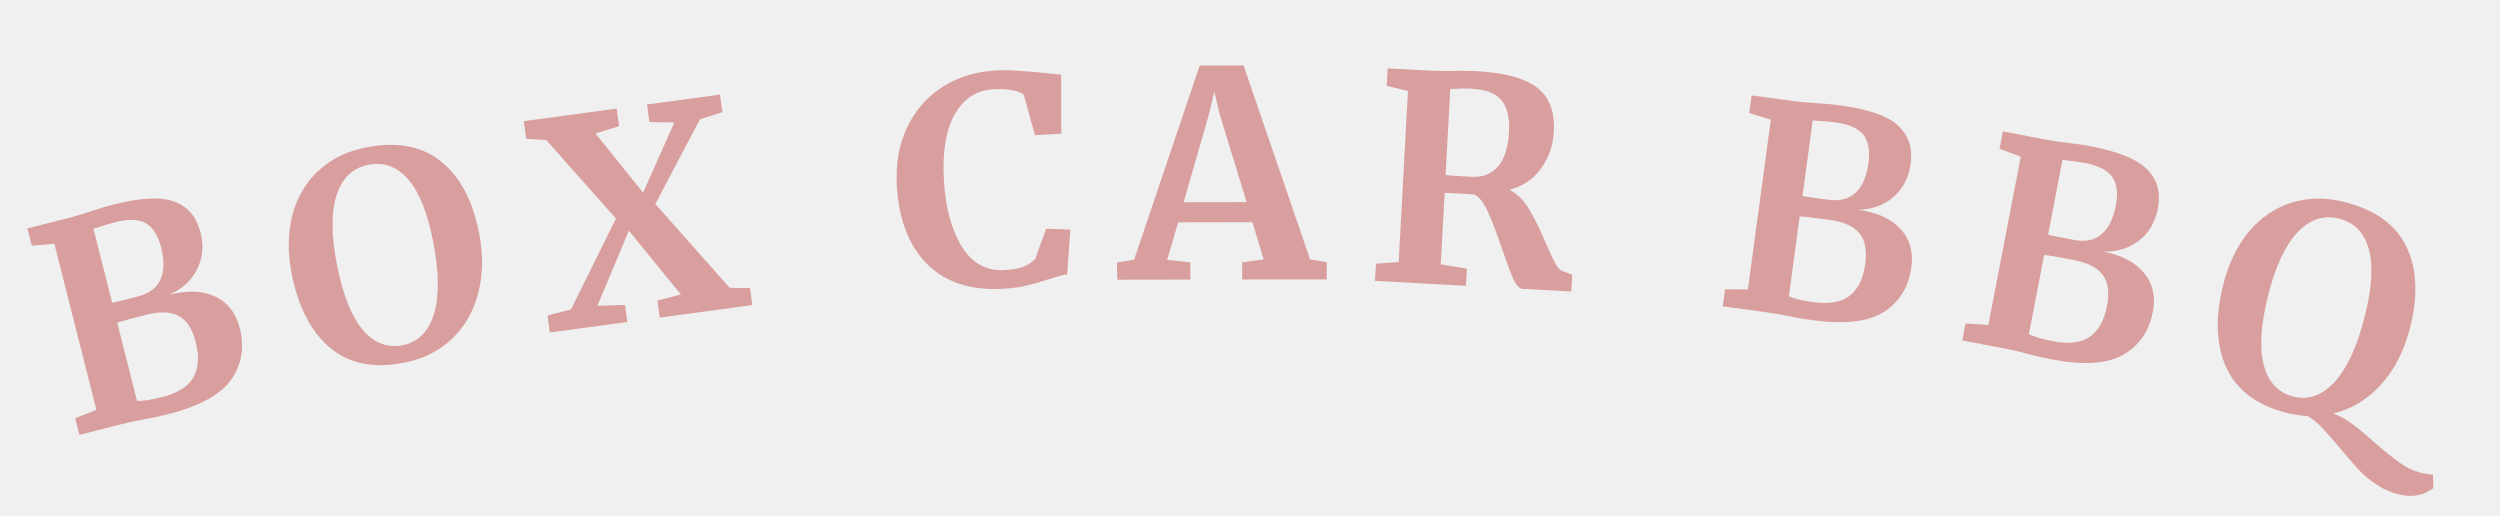
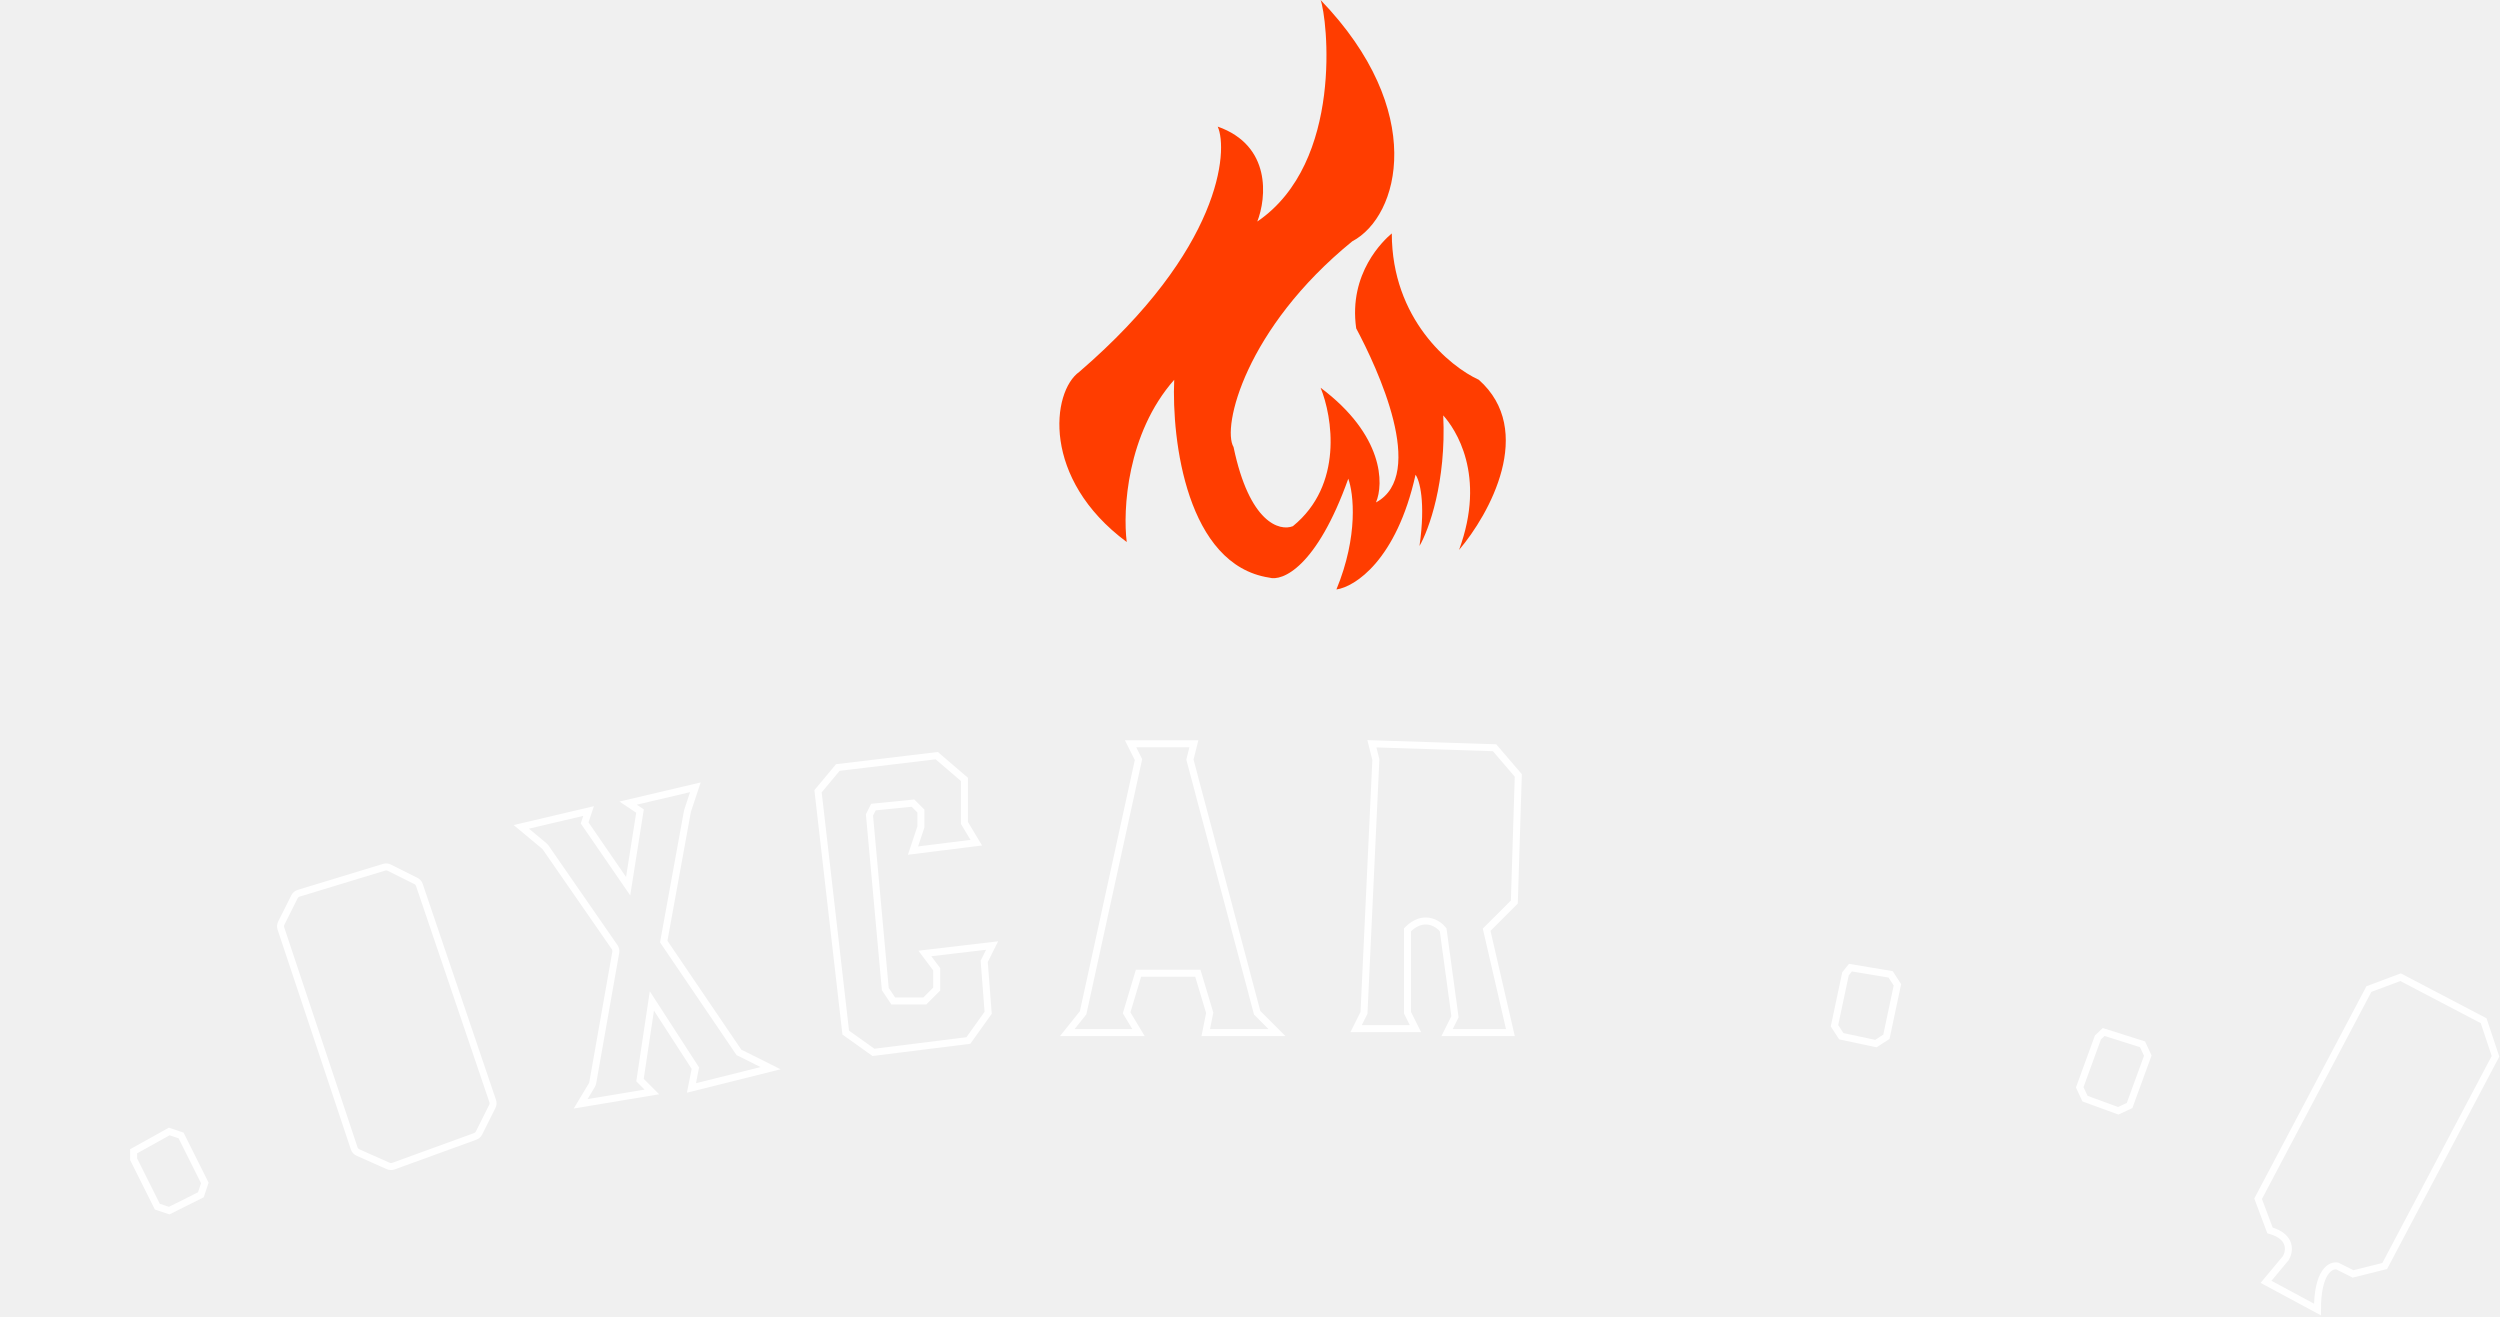
- <svg xmlns="http://www.w3.org/2000/svg" width="349" height="72" viewBox="0 0 349 72" fill="none">
-   <path d="M7.59 34.026L4.438 34.288L3.829 31.884L9.607 30.421C10.486 30.198 11.61 29.859 12.98 29.402C13.309 29.291 13.703 29.164 14.162 29.02C14.621 28.876 15.16 28.726 15.781 28.569C19.684 27.58 22.552 27.446 24.385 28.165C26.237 28.851 27.437 30.28 27.987 32.451C28.472 34.364 28.296 36.114 27.46 37.701C26.643 39.256 25.34 40.411 23.551 41.167C26.104 40.493 28.254 40.568 30.003 41.39C31.778 42.206 32.933 43.674 33.47 45.794C34.151 48.482 33.754 50.88 32.279 52.986C30.804 55.093 27.857 56.705 23.436 57.825C22.273 58.119 21.19 58.352 20.188 58.523C19.93 58.589 19.484 58.674 18.85 58.78C18.223 58.911 17.587 59.058 16.94 59.222L11.085 60.705L10.496 58.378L13.461 57.215L7.59 34.026ZM15.657 42.258C15.948 42.212 16.533 42.077 17.412 41.855L19.234 41.393C20.811 40.994 21.863 40.205 22.39 39.026C22.917 37.848 22.954 36.367 22.503 34.583C22.071 32.877 21.356 31.737 20.358 31.165C19.36 30.592 17.931 30.541 16.07 31.013C15.578 31.137 14.57 31.447 13.046 31.943L15.657 42.258ZM19.123 55.946C19.776 56.028 20.943 55.856 22.624 55.431C24.821 54.874 26.28 53.955 27 52.672C27.721 51.389 27.832 49.766 27.335 47.801C26.857 45.914 26.064 44.684 24.957 44.112C23.868 43.507 22.355 43.45 20.416 43.941C18.244 44.491 16.894 44.861 16.364 45.05L19.123 55.946Z" fill="#D99E9E" />
-   <path d="M56.373 50.645C52.105 51.472 48.653 50.755 46.015 48.496C43.377 46.236 41.612 42.802 40.719 38.195C40.136 35.184 40.174 32.433 40.832 29.943C41.517 27.447 42.748 25.389 44.525 23.768C46.303 22.147 48.501 21.083 51.119 20.576C55.438 19.739 58.92 20.395 61.564 22.545C64.229 24.664 66.005 28.014 66.892 32.595C67.48 35.632 67.427 38.44 66.731 41.02C66.057 43.568 64.823 45.681 63.029 47.359C61.236 49.038 59.017 50.133 56.373 50.645ZM51.425 23.002C49.279 23.417 47.809 24.802 47.015 27.156C46.222 29.51 46.228 32.768 47.034 36.931C47.83 41.041 49.012 44.058 50.58 45.982C52.169 47.874 54.05 48.61 56.223 48.189C58.343 47.778 59.79 46.343 60.564 43.885C61.332 41.4 61.308 38.05 60.491 33.835C59.7 29.751 58.536 26.826 56.998 25.059C55.456 23.267 53.599 22.581 51.425 23.002Z" fill="#D99E9E" />
-   <path d="M85.986 30.512L76.267 19.557L73.457 19.373L73.124 16.915L86.085 15.159L86.418 17.617L83.124 18.628L89.774 26.89L94.138 17.096L90.659 17.042L90.327 14.585L100.513 13.204L100.846 15.662L97.711 16.652L91.482 28.475L101.869 40.187L104.697 40.207L105.019 42.585L92.097 44.336L91.775 41.958L95.051 41.11L87.789 32.205L83.397 42.689L87.256 42.57L87.579 44.948L76.757 46.415L76.435 44.036L79.711 43.189L85.986 30.512Z" fill="#D99E9E" />
-   <path d="M140.027 40.312C135.501 40.566 131.964 39.414 129.418 36.859C126.87 34.277 125.465 30.643 125.203 25.957C125.03 22.869 125.505 20.145 126.629 17.785C127.777 15.397 129.422 13.516 131.562 12.141C133.701 10.766 136.169 10.001 138.965 9.844C140.136 9.779 141.272 9.795 142.373 9.894C143.472 9.966 144.774 10.08 146.278 10.237C147.407 10.361 148.024 10.419 148.131 10.414L148.152 18.665L144.477 18.871L142.92 13.229C142.611 12.952 142.091 12.741 141.362 12.595C140.633 12.449 139.709 12.407 138.591 12.469C136.328 12.596 134.563 13.749 133.296 15.93C132.054 18.083 131.544 21.143 131.766 25.11C131.98 28.944 132.807 32.036 134.247 34.386C135.687 36.736 137.659 37.841 140.161 37.701C141.36 37.634 142.272 37.476 142.899 37.227C143.552 36.95 144.092 36.587 144.521 36.135L146.048 31.923L149.421 32.055L148.968 38.29C148.412 38.375 147.859 38.513 147.309 38.704C146.783 38.867 146.455 38.965 146.323 38.999C145.275 39.351 144.289 39.633 143.366 39.845C142.471 40.082 141.358 40.238 140.027 40.312Z" fill="#D99E9E" />
-   <path d="M167.482 9.15L173.602 9.14L182.886 36.204L185.207 36.601L185.211 39.001L173.411 39.02L173.407 36.62L176.406 36.215L174.838 31.018L164.478 31.035L162.926 36.277L166.167 36.632L166.171 39.032L155.971 39.049L155.927 36.649L158.326 36.245L167.482 9.15ZM170.253 15.905L169.528 12.786L168.773 15.947L165.233 28.233L174.033 28.219L170.253 15.905Z" fill="#D99E9E" />
-   <path d="M192.079 36.814L195.256 36.586L196.552 12.701L193.587 11.979L193.719 9.543L199.51 9.857C200.016 9.884 200.576 9.901 201.19 9.908C201.804 9.914 202.271 9.913 202.592 9.904C203.983 9.872 205.13 9.881 206.036 9.93C208.778 10.079 210.96 10.478 212.581 11.127C214.201 11.775 215.353 12.692 216.037 13.878C216.72 15.063 217.011 16.588 216.91 18.452C216.81 20.289 216.225 21.967 215.155 23.484C214.084 25.002 212.601 26.003 210.706 26.488C211.746 26.998 212.647 27.875 213.407 29.118C214.168 30.361 214.962 31.966 215.79 33.934C216.385 35.275 216.839 36.248 217.154 36.852C217.496 37.431 217.838 37.771 218.18 37.869L219.477 38.34L219.349 40.697L212.559 40.328C212.133 40.305 211.703 39.855 211.27 38.977C210.865 38.073 210.34 36.669 209.696 34.765C208.936 32.534 208.269 30.789 207.697 29.529C207.124 28.27 206.486 27.474 205.783 27.142L201.669 26.919L201.127 36.904L204.78 37.503L204.65 39.899L191.949 39.21L192.079 36.814ZM205.476 24.682C206.994 24.764 208.208 24.282 209.119 23.237C210.031 22.191 210.546 20.577 210.664 18.393C210.77 16.45 210.422 14.989 209.62 14.011C208.845 13.034 207.432 12.49 205.382 12.379C204.637 12.338 203.995 12.343 203.458 12.394C202.95 12.42 202.615 12.429 202.456 12.42L201.806 24.402C202.122 24.473 202.893 24.541 204.118 24.608L205.476 24.682Z" fill="#D99E9E" />
-   <path d="M247.214 16.709L244.192 15.775L244.525 13.317L250.431 14.117C251.33 14.239 252.499 14.344 253.941 14.431C254.288 14.451 254.701 14.48 255.18 14.518C255.659 14.557 256.216 14.618 256.85 14.704C260.841 15.245 263.551 16.191 264.983 17.542C266.445 18.87 267.025 20.644 266.724 22.864C266.459 24.82 265.643 26.377 264.275 27.538C262.936 28.675 261.296 29.26 259.354 29.293C261.974 29.621 263.941 30.493 265.257 31.909C266.598 33.328 267.122 35.122 266.828 37.289C266.456 40.037 265.193 42.113 263.038 43.516C260.883 44.919 257.547 45.315 253.028 44.703C251.839 44.542 250.748 44.353 249.754 44.138C249.49 44.102 249.044 44.015 248.417 43.876C247.787 43.764 247.141 43.663 246.48 43.574L240.495 42.763L240.817 40.384L244.002 40.412L247.214 16.709ZM251.624 27.357C251.911 27.423 252.504 27.517 253.403 27.639L255.266 27.891C256.877 28.11 258.148 27.77 259.077 26.874C260.005 25.977 260.593 24.617 260.84 22.793C261.077 21.049 260.839 19.726 260.127 18.822C259.416 17.918 258.108 17.337 256.206 17.079C255.704 17.011 254.653 16.923 253.053 16.814L251.624 27.357ZM249.728 41.349C250.304 41.67 251.451 41.946 253.168 42.179C255.414 42.483 257.111 42.175 258.258 41.254C259.406 40.333 260.116 38.868 260.388 36.86C260.649 34.931 260.373 33.494 259.559 32.55C258.775 31.582 257.392 30.964 255.41 30.696C253.191 30.395 251.8 30.234 251.238 30.211L249.728 41.349Z" fill="#D99E9E" />
-   <path d="M282.102 21.878L279.137 20.777L279.607 18.342L285.459 19.47C286.349 19.642 287.511 19.812 288.946 19.98C289.291 20.019 289.702 20.071 290.178 20.136C290.655 20.201 291.207 20.294 291.835 20.415C295.789 21.177 298.443 22.273 299.797 23.702C301.182 25.11 301.663 26.913 301.239 29.113C300.865 31.05 299.963 32.56 298.532 33.642C297.132 34.703 295.462 35.196 293.521 35.12C296.119 35.594 298.034 36.575 299.268 38.062C300.529 39.554 300.952 41.374 300.538 43.521C300.012 46.244 298.635 48.246 296.405 49.527C294.176 50.808 290.822 51.017 286.345 50.153C285.167 49.926 284.087 49.677 283.108 49.407C282.846 49.356 282.406 49.244 281.787 49.071C281.164 48.923 280.525 48.786 279.87 48.66L273.94 47.517L274.394 45.16L277.573 45.366L282.102 21.878ZM285.911 32.757C286.194 32.838 286.781 32.965 287.671 33.137L289.517 33.493C291.114 33.801 292.402 33.533 293.379 32.689C294.356 31.846 295.019 30.521 295.368 28.714C295.701 26.986 295.538 25.651 294.877 24.709C294.217 23.767 292.944 23.114 291.059 22.75C290.562 22.654 289.517 22.507 287.926 22.309L285.911 32.757ZM283.237 46.621C283.794 46.973 284.924 47.313 286.626 47.641C288.851 48.07 290.563 47.857 291.76 47.002C292.957 46.146 293.747 44.723 294.131 42.733C294.499 40.822 294.304 39.372 293.544 38.384C292.815 37.374 291.469 36.68 289.505 36.301C287.306 35.877 285.926 35.638 285.366 35.584L283.237 46.621Z" fill="#D99E9E" />
-   <path d="M334.79 68.993C333.652 68.706 332.615 68.238 331.679 67.589C330.736 66.966 329.919 66.279 329.229 65.527C328.538 64.775 327.687 63.791 326.674 62.572C325.681 61.387 324.858 60.45 324.206 59.763C323.58 59.083 322.896 58.525 322.153 58.09C321.022 57.997 320.055 57.849 319.253 57.647C315.065 56.59 312.243 54.476 310.788 51.303C309.359 48.138 309.219 44.279 310.367 39.729C311.118 36.755 312.32 34.281 313.973 32.305C315.653 30.336 317.641 28.995 319.939 28.282C322.236 27.57 324.678 27.539 327.264 28.192C331.556 29.275 334.442 31.351 335.923 34.42C337.41 37.463 337.583 41.247 336.441 45.772C335.632 48.978 334.278 51.62 332.378 53.698C330.511 55.758 328.303 57.098 325.753 57.72C326.729 58.103 327.643 58.623 328.495 59.278C329.373 59.94 330.419 60.809 331.633 61.885C332.963 63.045 334.083 63.947 334.993 64.589C335.923 65.264 336.879 65.725 337.862 65.973C338.56 66.149 339.155 66.244 339.646 66.258L339.71 68.131C338.965 68.685 338.192 69.026 337.389 69.154C336.613 69.288 335.746 69.235 334.79 68.993ZM320.161 55.36C322.255 55.888 324.174 55.203 325.918 53.306C327.669 51.382 329.069 48.339 330.119 44.176C331.137 40.143 331.325 37 330.683 34.748C330.048 32.47 328.657 31.06 326.511 30.518C324.391 29.983 322.472 30.613 320.754 32.407C319.036 34.202 317.659 37.154 316.621 41.265C315.597 45.325 315.399 48.561 316.028 50.975C316.663 53.363 318.04 54.825 320.161 55.36Z" fill="#D99E9E" />
+ <svg xmlns="http://www.w3.org/2000/svg" width="357" height="188" viewBox="0 0 357 188" fill="none">
+   <path d="M154.118 53.106C150.163 55.931 148.694 68.359 160.897 77.399C160.332 72.879 160.897 61.919 167.677 54.236C167.3 62.898 169.485 80.675 181.236 82.483C183.119 83.048 188.015 81.014 192.535 68.359C193.288 70.431 194.004 76.495 190.84 84.178C193.476 83.802 199.427 79.998 202.139 67.795C202.704 68.548 203.608 71.636 202.704 77.964C204.022 75.704 206.546 68.811 206.094 59.32C207.789 61.203 212.308 67.795 208.353 78.529C212.685 73.444 219.314 61.467 211.178 54.236C207.035 52.352 198.749 45.535 198.749 33.332C197.619 34.274 192.535 38.982 193.665 46.891C196.678 52.541 203.834 67.795 196.489 71.749C197.619 69.113 197.619 62.145 188.58 55.366C190.275 59.509 191.857 69.263 184.625 75.139C182.742 75.892 178.411 74.687 176.151 63.84C174.456 61.015 177.846 46.891 193.1 34.462C199.879 30.884 203.834 15.819 188.58 0C189.522 2.448 191.97 23.163 179.541 31.637C180.859 28.248 181.575 20.79 173.891 18.078C175.398 21.468 174.456 35.592 154.118 53.106Z" fill="#FF3D00" />
+   <path d="M322.459 171.181L338.278 141.239L342.798 139.544L354.662 145.758L356.357 150.843L340.538 180.786L336.018 181.915L333.758 180.786C332.817 180.597 330.934 181.576 330.934 187L323.589 183.045L326.414 179.656C326.979 178.714 327.318 176.605 324.154 175.701L322.459 171.181Z" stroke="white" />
+   <path d="M120.77 147.453L116.816 112.991L119.641 109.601L133.764 107.906L137.719 111.296V117.511L139.414 120.335L130.375 121.465L131.505 118.076V115.816L130.375 114.686L124.725 115.251L124.16 116.381L126.42 141.239L127.55 142.934H132.07L133.764 141.239V138.414L132.07 136.154L141.674 135.024L140.544 137.284L141.109 144.628L138.284 148.583L124.725 150.278L120.77 147.453Z" stroke="white" />
+   <path d="M161.447 106.211H170.486L169.921 108.471L179.526 144.628L182.35 147.453H172.181L172.746 144.628L171.051 138.979H162.577L160.882 144.628L162.577 147.453H152.408L154.668 144.628L162.577 108.471L161.447 106.211Z" stroke="white" />
+   <path d="M196.474 108.471L195.909 106.211L213.423 106.776L216.813 110.731L216.248 128.81L212.293 132.764L215.683 147.453H206.643L207.773 145.193L206.079 132.764C205.325 131.823 203.254 130.505 200.994 132.764V144.628L202.124 146.888H193.65L194.779 144.628L196.474 108.471Z" stroke="white" />
+   <path d="M24.163 161.577L19.079 164.402V165.532L22.468 172.311L24.163 172.876L28.683 170.616L29.248 168.921L25.858 162.142L24.163 161.577Z" stroke="white" />
+   <path d="M269.978 139.137L264.241 138.179L263.537 139.063L261.964 146.477L262.938 147.975L267.881 149.024L269.379 148.05L270.951 140.635L269.978 139.137Z" stroke="white" />
+   <path d="M305.951 149.125L300.405 147.37L299.584 148.146L296.985 155.266L297.738 156.885L302.485 158.618L304.105 157.865L306.704 150.745L305.951 149.125Z" stroke="white" />
+   <path d="M50.577 163.983L40.113 132.592C40.029 132.341 40.048 132.066 40.167 131.829L42.05 128.064C42.172 127.819 42.39 127.635 42.653 127.555L54.854 123.841C55.099 123.767 55.363 123.789 55.592 123.903L59.388 125.801C59.623 125.919 59.803 126.125 59.887 126.374L70.355 157.227C70.441 157.48 70.422 157.757 70.303 157.996L68.408 161.786C68.293 162.014 68.096 162.191 67.855 162.278L56.18 166.524C55.937 166.612 55.668 166.603 55.432 166.498L51.119 164.581C50.862 164.467 50.665 164.25 50.577 163.983Z" stroke="white" />
+   <path d="M77.729 120.813L74.444 118.076L84.048 115.816L83.483 117.511L89.698 126.55L91.393 115.816L89.698 114.686L99.302 112.426L98.172 115.816L94.782 134.459L105.517 150.278L110.036 152.538L98.737 155.363L99.302 152.538L93.088 142.934L91.393 154.233L93.088 155.928L82.918 157.622L84.518 154.956C84.581 154.851 84.624 154.736 84.645 154.615L87.931 135.994C87.977 135.735 87.919 135.468 87.769 135.251L77.911 121.012C77.86 120.938 77.799 120.871 77.729 120.813Z" stroke="white" />
</svg>
